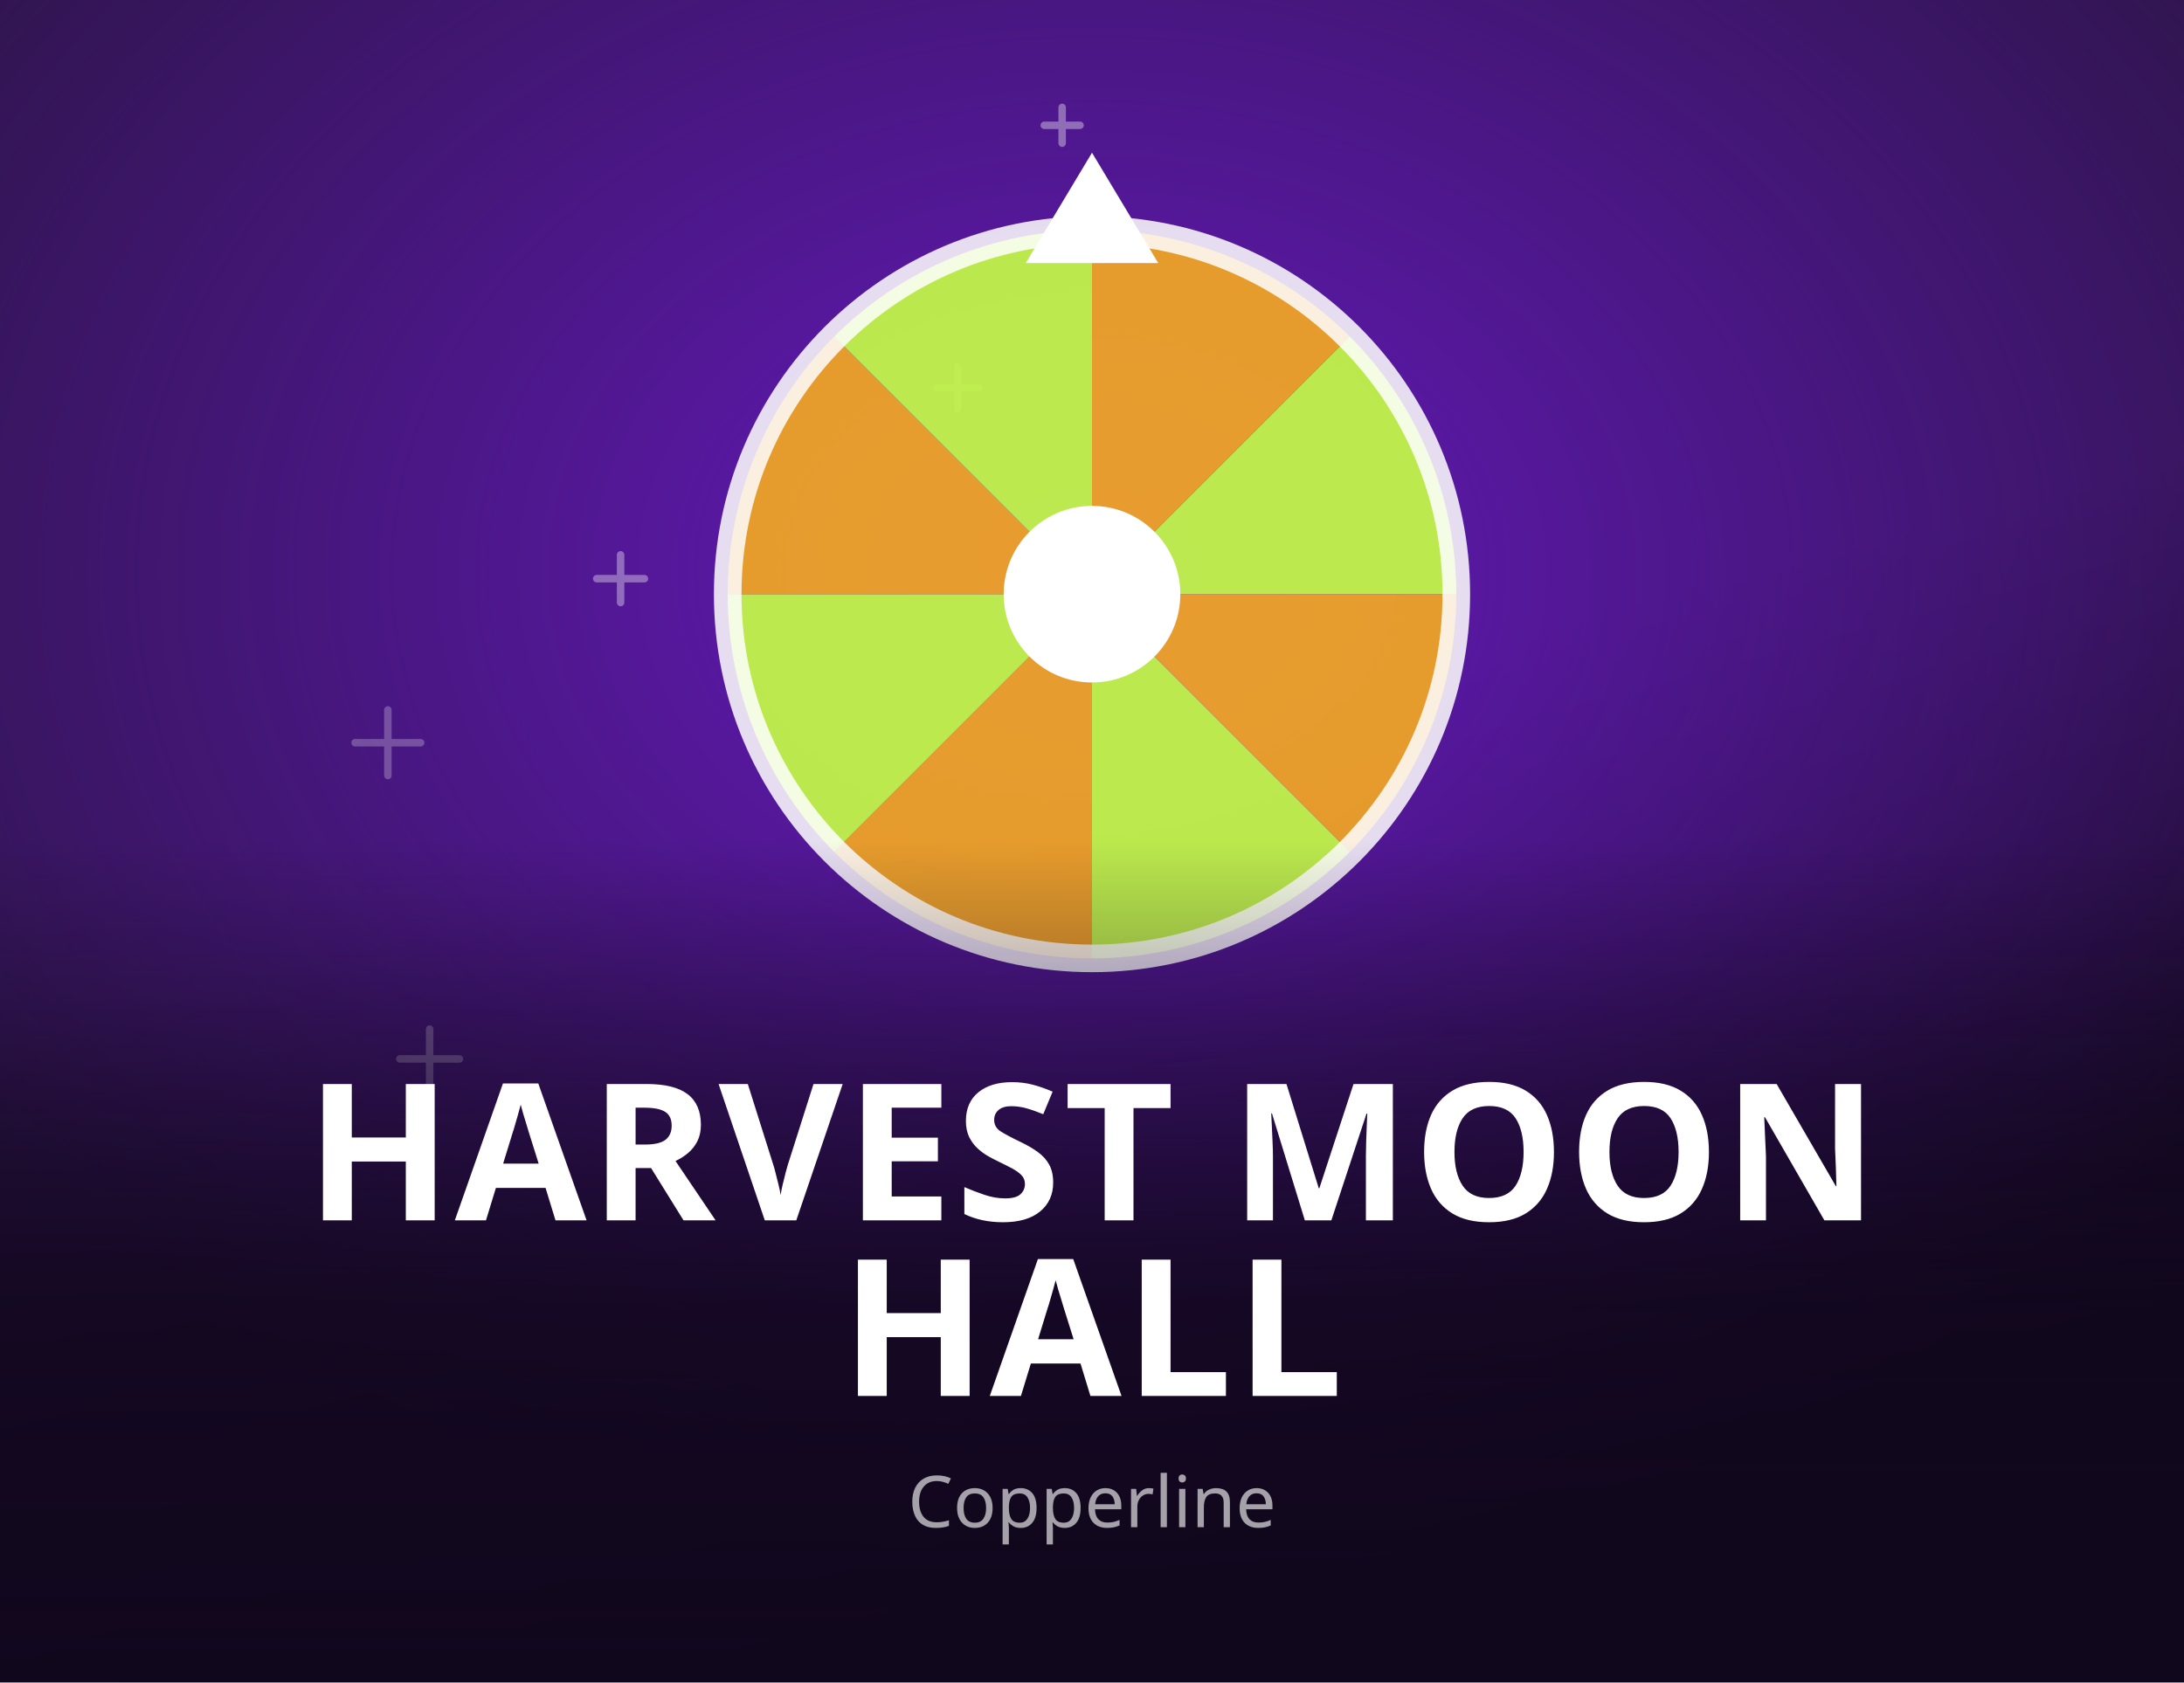
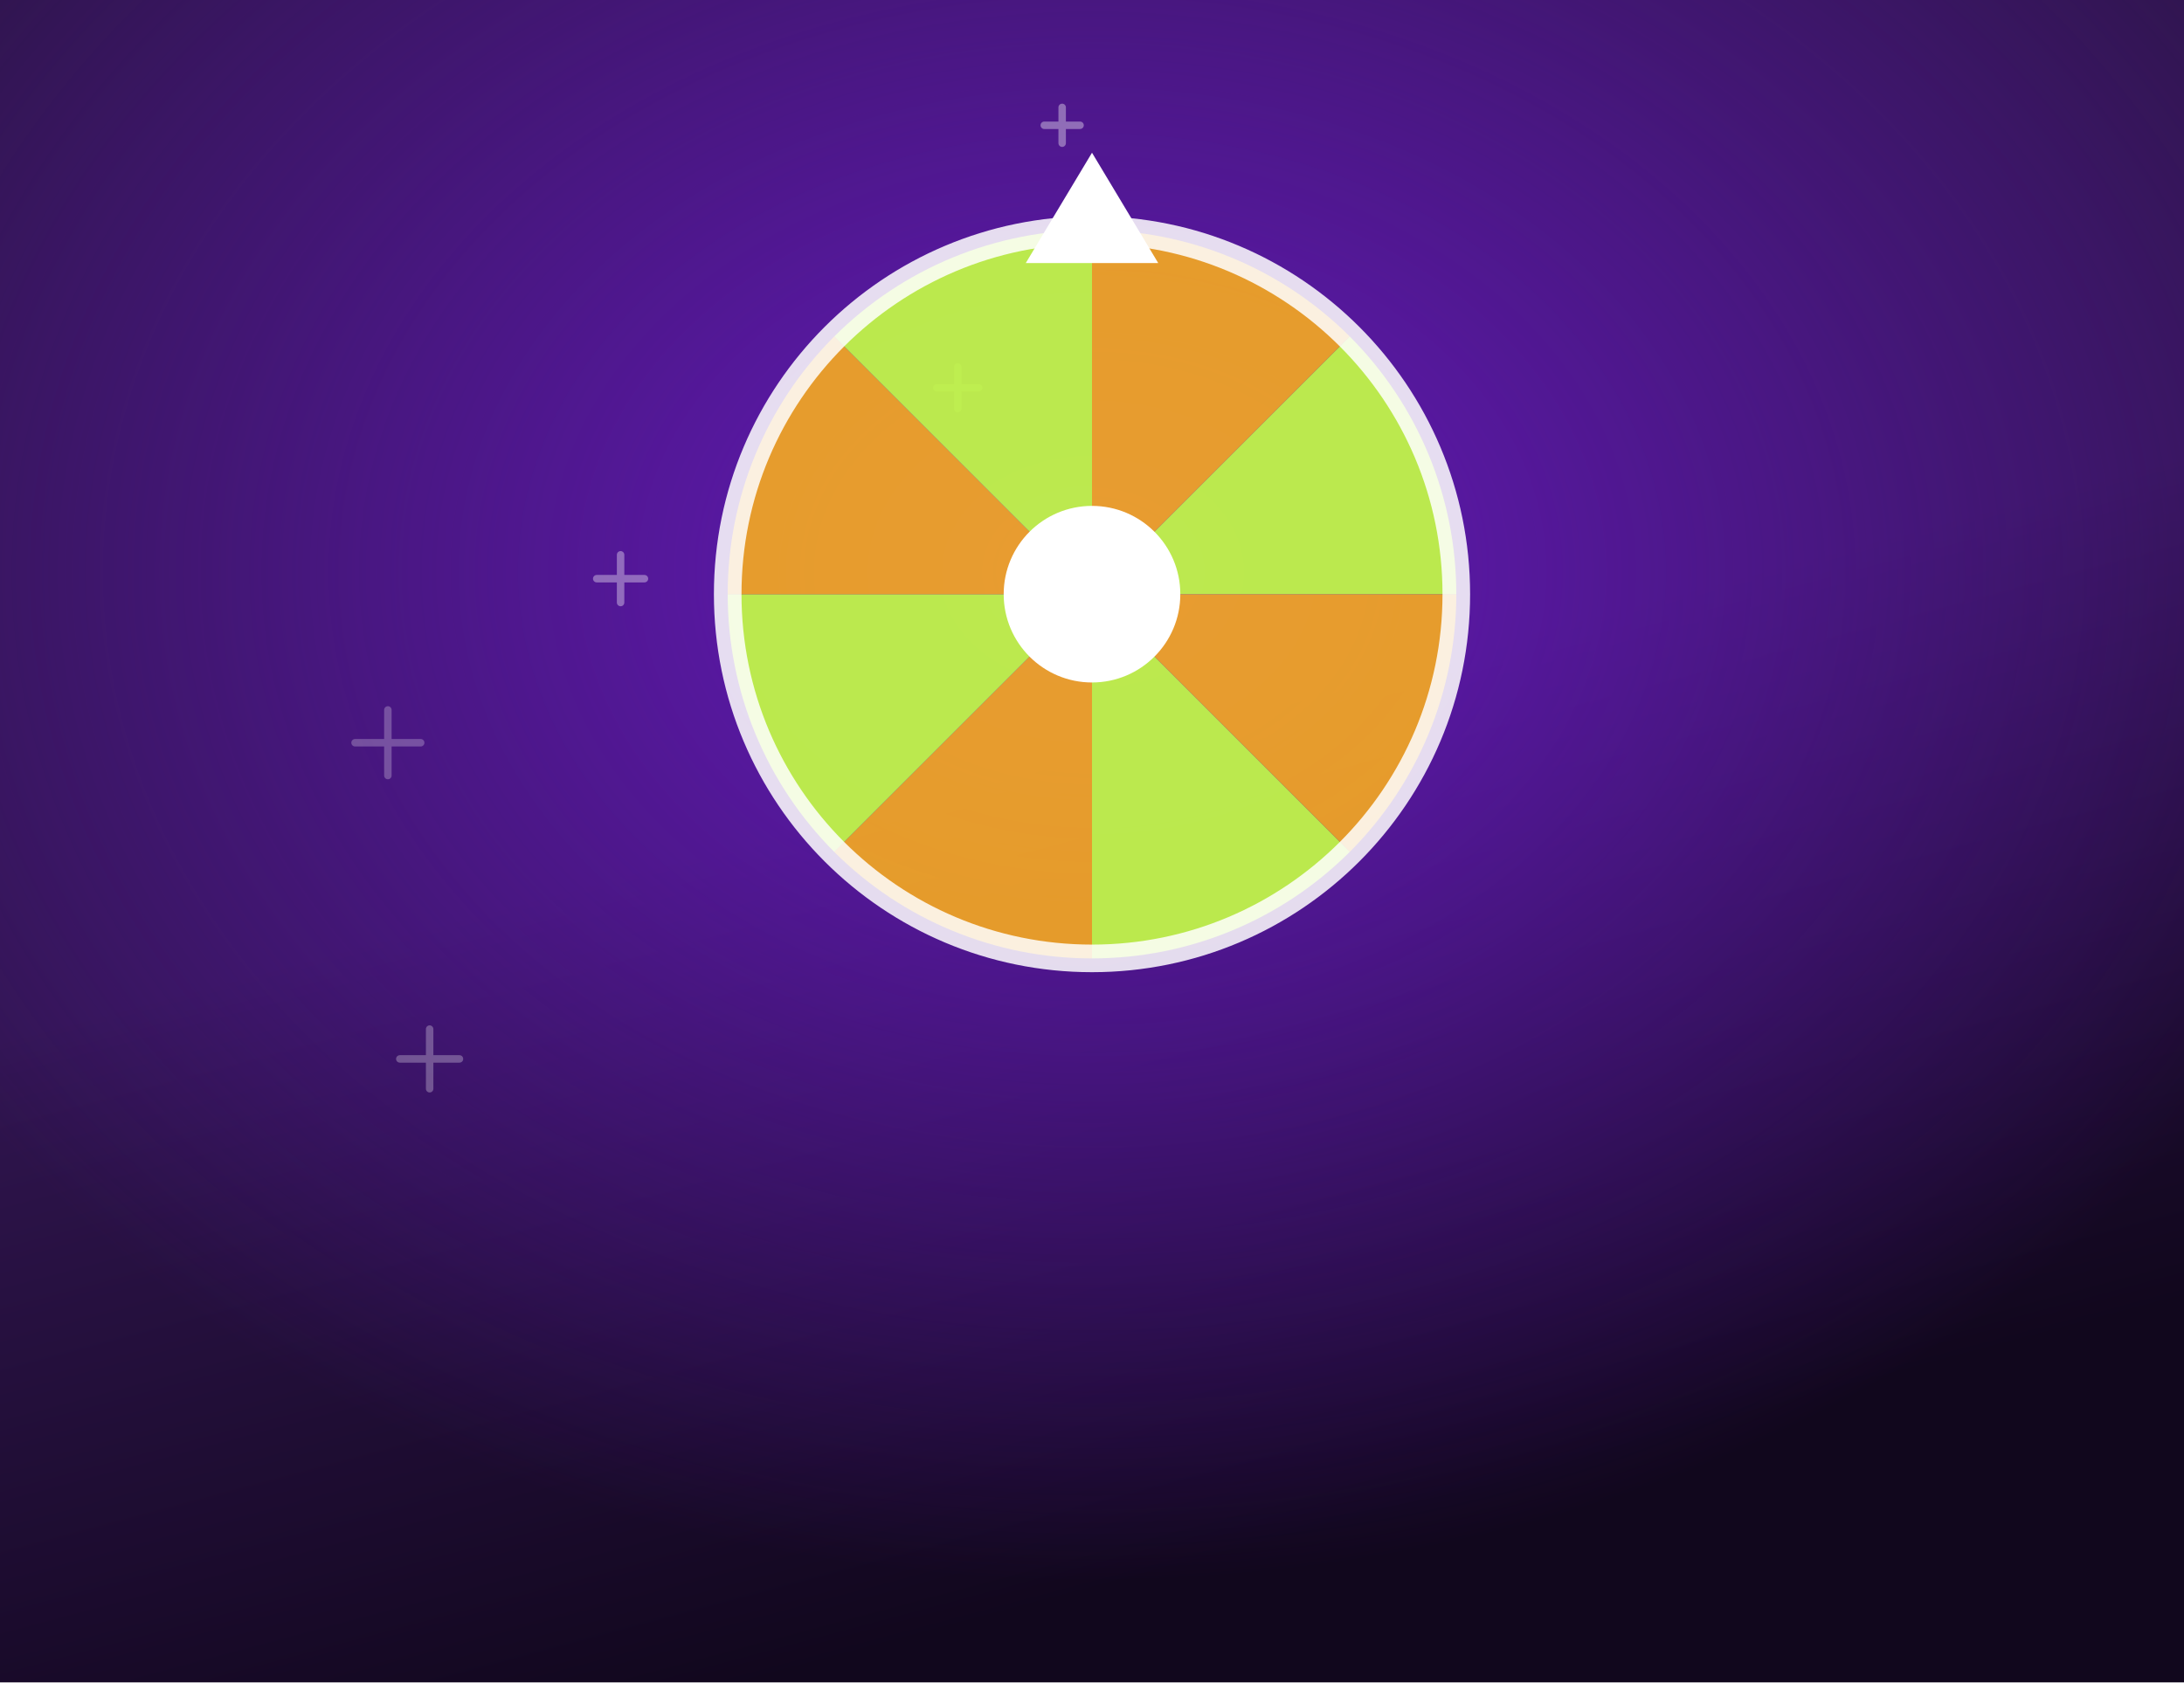
- <svg xmlns="http://www.w3.org/2000/svg" viewBox="0 0 732 564" width="732" height="564" role="img" aria-label="Harvest Moon Hall">
+ <svg xmlns="http://www.w3.org/2000/svg" viewBox="0 0 732 564" width="732" height="564" role="img" aria-label="Harvest Moon Hall by Copperline">
  <defs>
    <linearGradient id="bg" x1="0" y1="0" x2="0.35" y2="1">
      <stop offset="0" stop-color="hsl(268 58% 20%)" />
      <stop offset="0.55" stop-color="hsl(268 58% 20%)" />
      <stop offset="1" stop-color="hsl(268 62% 7%)" />
    </linearGradient>
    <radialGradient id="glow" cx="0.5" cy="0.34" r="0.6">
      <stop offset="0" stop-color="hsl(268 78% 46%)" stop-opacity="0.85" />
      <stop offset="1" stop-color="hsl(268 78% 46%)" stop-opacity="0" />
    </radialGradient>
-     <linearGradient id="foot" x1="0" y1="0" x2="0" y2="1">
-       <stop offset="0" stop-color="hsl(268 62% 7%)" stop-opacity="0" />
-       <stop offset="0.55" stop-color="hsl(268 62% 7%)" stop-opacity="0.85" />
-       <stop offset="1" stop-color="hsl(268 62% 7%)" />
-     </linearGradient>
  </defs>
  <rect width="732" height="564" fill="url(#bg)" />
  <rect width="732" height="564" fill="url(#glow)" />
  <path d="M356 36v12M350 42h12" stroke="#fff" stroke-width="2.5" stroke-linecap="round" opacity="0.37" />
  <path d="M321 123v14M314 130h14" stroke="#fff" stroke-width="2.5" stroke-linecap="round" opacity="0.41" />
  <path d="M144 345v20M134 355h20" stroke="#fff" stroke-width="2.5" stroke-linecap="round" opacity="0.28" />
  <path d="M208 186v16M200 194h16" stroke="#fff" stroke-width="2.5" stroke-linecap="round" opacity="0.36" />
  <path d="M130 238v22M119 249h22" stroke="#fff" stroke-width="2.5" stroke-linecap="round" opacity="0.25" />
  <g transform="translate(181.0 6.8) scale(1.85)">
    <path d="M100 104 L166.0 104.0 A66 66 0 0 1 146.7 150.7 Z" fill="#FFB319" opacity="0.85" />
    <path d="M100 104 L146.7 150.7 A66 66 0 0 1 100.0 170.0 Z" fill="hsl(78 88% 62%)" opacity="0.95" />
    <path d="M100 104 L100.0 170.0 A66 66 0 0 1 53.3 150.7 Z" fill="#FFB319" opacity="0.85" />
    <path d="M100 104 L53.3 150.7 A66 66 0 0 1 34.0 104.0 Z" fill="hsl(78 88% 62%)" opacity="0.95" />
    <path d="M100 104 L34.0 104.0 A66 66 0 0 1 53.3 57.3 Z" fill="#FFB319" opacity="0.85" />
    <path d="M100 104 L53.3 57.3 A66 66 0 0 1 100.0 38.0 Z" fill="hsl(78 88% 62%)" opacity="0.95" />
    <path d="M100 104 L100.0 38.0 A66 66 0 0 1 146.7 57.3 Z" fill="#FFB319" opacity="0.85" />
    <path d="M100 104 L146.7 57.3 A66 66 0 0 1 166.0 104.0 Z" fill="hsl(78 88% 62%)" opacity="0.95" />
    <circle cx="100" cy="104" r="66" fill="none" stroke="#fff" stroke-width="5" opacity="0.85" />
    <circle cx="100" cy="104" r="16" fill="#fff" />
    <path d="M100 24l12 20h-24l12-20Z" fill="#fff" />
  </g>
-   <rect y="282" width="732" height="282" fill="url(#foot)" />
-   <text x="366" y="409.12" text-anchor="middle" font-family="'Space Grotesk',system-ui,sans-serif" font-size="64" font-weight="700" letter-spacing="1" fill="#fff">HARVEST MOON</text>
-   <text x="366" y="468" text-anchor="middle" font-family="'Space Grotesk',system-ui,sans-serif" font-size="64" font-weight="700" letter-spacing="1" fill="#fff">HALL</text>
-   <text x="366" y="512" text-anchor="middle" font-family="'DM Sans',system-ui,sans-serif" font-size="24" font-weight="500" fill="#fff" opacity="0.62">Copperline</text>
</svg>
